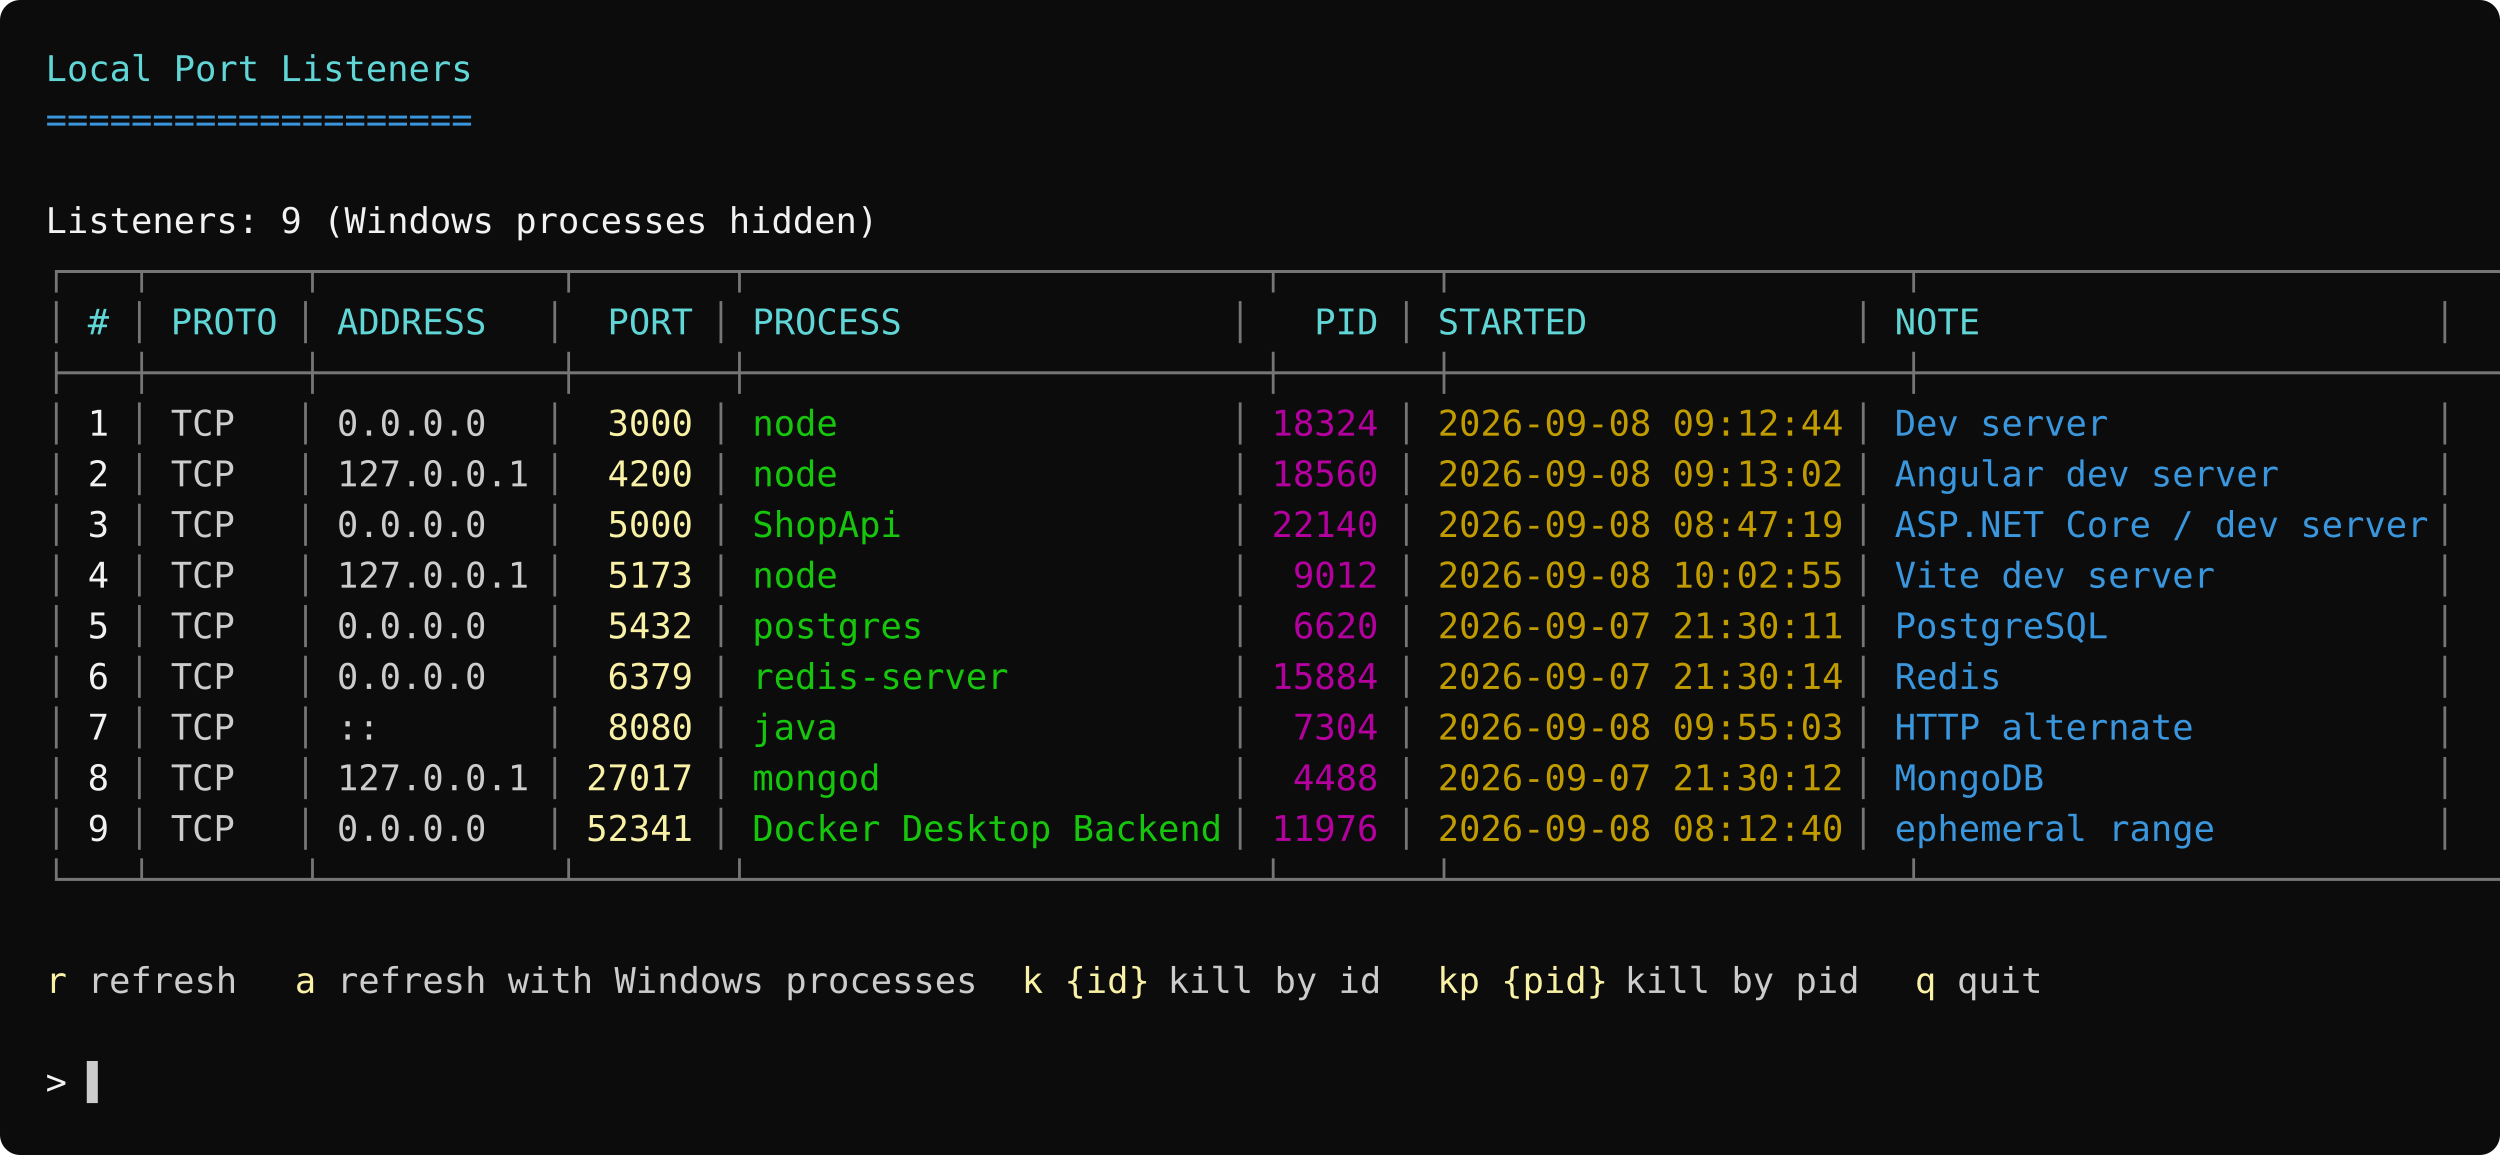
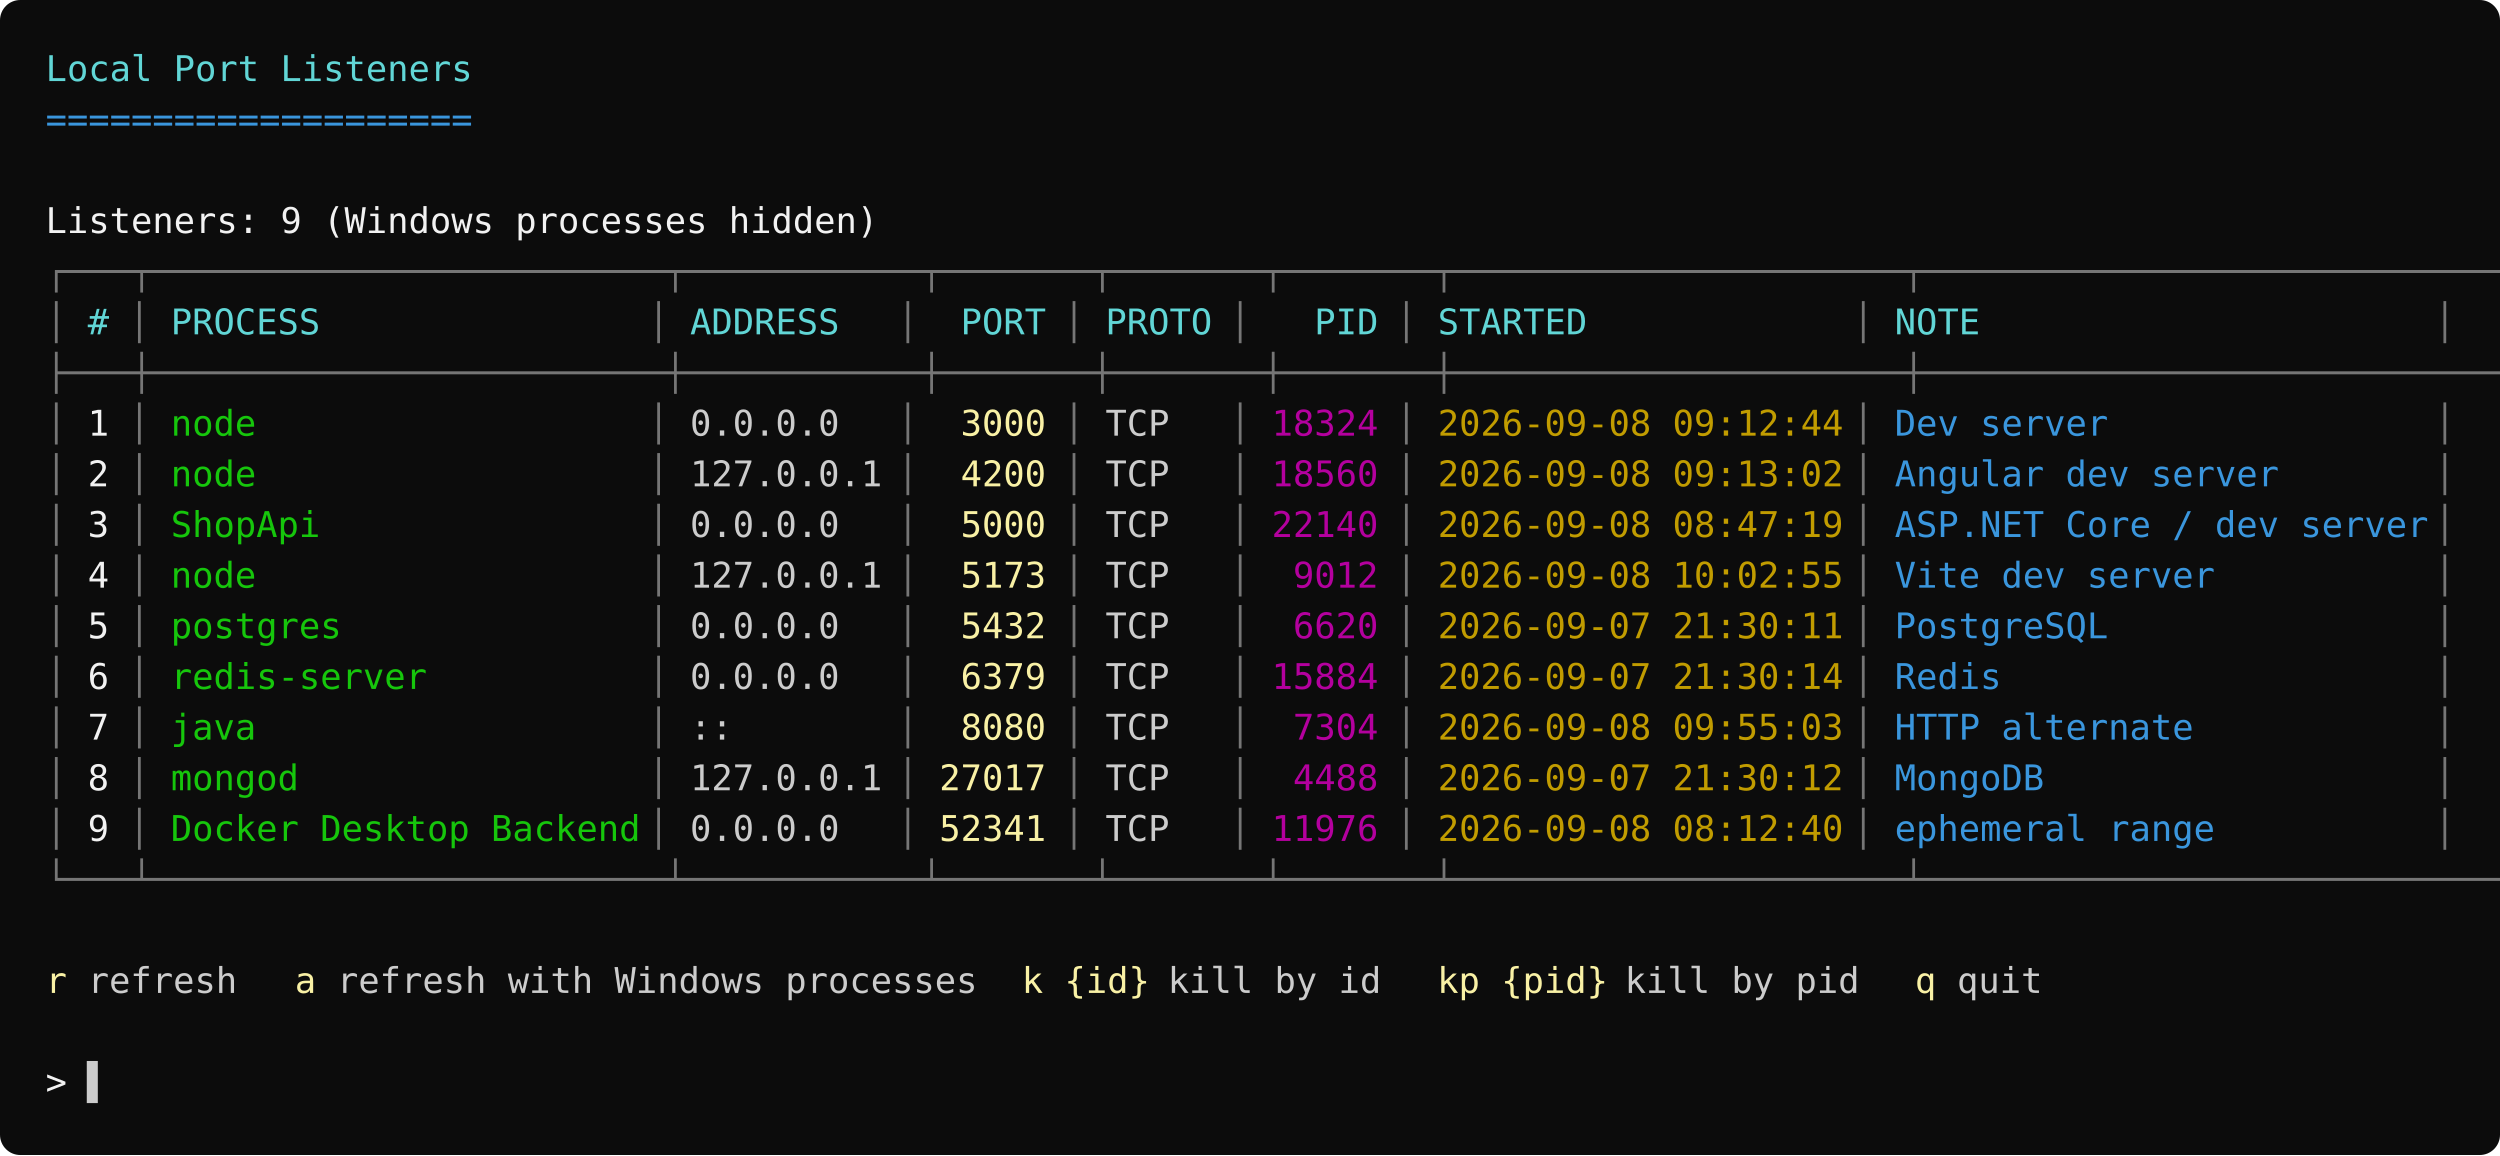
<svg xmlns="http://www.w3.org/2000/svg" width="987" height="456" viewBox="0 0 987 456" font-family="Consolas, 'DejaVu Sans Mono', 'Courier New', monospace" font-size="14">
  <rect width="987" height="456" rx="8" fill="#0C0C0C" />
  <text y="32">
    <tspan x="18.0" textLength="164.0" lengthAdjust="spacing" fill="#61D6D6" xml:space="preserve">Local Port Listeners</tspan>
  </text>
  <text y="52">
    <tspan x="18.0" textLength="164.0" lengthAdjust="spacing" fill="#3A96DD" xml:space="preserve">====================</tspan>
  </text>
  <text y="92">
    <tspan x="18.0" textLength="319.8" lengthAdjust="spacing" fill="#F2F2F2" xml:space="preserve">Listeners: 9 (Windows processes hidden)</tspan>
  </text>
  <text y="112">
-     <tspan x="18.0" textLength="951.2" lengthAdjust="spacingAndGlyphs" fill="#767676" xml:space="preserve">┌───┬───────┬───────────┬───────┬────────────────────────┬───────┬─────────────────────┬───────────────────────────┐</tspan>
+     <tspan x="18.0" textLength="951.2" lengthAdjust="spacingAndGlyphs" fill="#767676" xml:space="preserve">┌───┬────────────────────────┬───────────┬───────┬───────┬───────┬─────────────────────┬───────────────────────────┐</tspan>
  </text>
  <text y="132">
    <tspan x="18.0" textLength="8.2" lengthAdjust="spacing" fill="#767676" xml:space="preserve">│</tspan>
    <tspan x="26.2" textLength="24.6" lengthAdjust="spacing" fill="#61D6D6" xml:space="preserve"> # </tspan>
    <tspan x="50.8" textLength="8.2" lengthAdjust="spacing" fill="#767676" xml:space="preserve">│</tspan>
-     <tspan x="59.0" textLength="57.4" lengthAdjust="spacing" fill="#61D6D6" xml:space="preserve"> PROTO </tspan>
-     <tspan x="116.4" textLength="8.2" lengthAdjust="spacing" fill="#767676" xml:space="preserve">│</tspan>
-     <tspan x="124.6" textLength="90.2" lengthAdjust="spacing" fill="#61D6D6" xml:space="preserve"> ADDRESS   </tspan>
-     <tspan x="214.8" textLength="8.2" lengthAdjust="spacing" fill="#767676" xml:space="preserve">│</tspan>
-     <tspan x="223.0" textLength="57.4" lengthAdjust="spacing" fill="#61D6D6" xml:space="preserve">  PORT </tspan>
-     <tspan x="280.4" textLength="8.2" lengthAdjust="spacing" fill="#767676" xml:space="preserve">│</tspan>
-     <tspan x="288.6" textLength="196.8" lengthAdjust="spacing" fill="#61D6D6" xml:space="preserve"> PROCESS                </tspan>
+     <tspan x="59.0" textLength="196.8" lengthAdjust="spacing" fill="#61D6D6" xml:space="preserve"> PROCESS                </tspan>
+     <tspan x="255.8" textLength="8.2" lengthAdjust="spacing" fill="#767676" xml:space="preserve">│</tspan>
+     <tspan x="264.0" textLength="90.2" lengthAdjust="spacing" fill="#61D6D6" xml:space="preserve"> ADDRESS   </tspan>
+     <tspan x="354.2" textLength="8.2" lengthAdjust="spacing" fill="#767676" xml:space="preserve">│</tspan>
+     <tspan x="362.4" textLength="57.4" lengthAdjust="spacing" fill="#61D6D6" xml:space="preserve">  PORT </tspan>
+     <tspan x="419.8" textLength="8.2" lengthAdjust="spacing" fill="#767676" xml:space="preserve">│</tspan>
+     <tspan x="428.0" textLength="57.4" lengthAdjust="spacing" fill="#61D6D6" xml:space="preserve"> PROTO </tspan>
    <tspan x="485.4" textLength="8.2" lengthAdjust="spacing" fill="#767676" xml:space="preserve">│</tspan>
    <tspan x="493.6" textLength="57.4" lengthAdjust="spacing" fill="#61D6D6" xml:space="preserve">   PID </tspan>
    <tspan x="551.0" textLength="8.2" lengthAdjust="spacing" fill="#767676" xml:space="preserve">│</tspan>
    <tspan x="559.2" textLength="172.2" lengthAdjust="spacing" fill="#61D6D6" xml:space="preserve"> STARTED             </tspan>
    <tspan x="731.4" textLength="8.2" lengthAdjust="spacing" fill="#767676" xml:space="preserve">│</tspan>
    <tspan x="739.6" textLength="221.4" lengthAdjust="spacing" fill="#61D6D6" xml:space="preserve"> NOTE                      </tspan>
    <tspan x="961.0" textLength="8.2" lengthAdjust="spacing" fill="#767676" xml:space="preserve">│</tspan>
  </text>
  <text y="152">
-     <tspan x="18.0" textLength="951.2" lengthAdjust="spacingAndGlyphs" fill="#767676" xml:space="preserve">├───┼───────┼───────────┼───────┼────────────────────────┼───────┼─────────────────────┼───────────────────────────┤</tspan>
+     <tspan x="18.0" textLength="951.2" lengthAdjust="spacingAndGlyphs" fill="#767676" xml:space="preserve">├───┼────────────────────────┼───────────┼───────┼───────┼───────┼─────────────────────┼───────────────────────────┤</tspan>
  </text>
  <text y="172">
    <tspan x="18.0" textLength="8.2" lengthAdjust="spacing" fill="#767676" xml:space="preserve">│</tspan>
    <tspan x="26.2" textLength="24.6" lengthAdjust="spacing" fill="#F2F2F2" xml:space="preserve"> 1 </tspan>
    <tspan x="50.8" textLength="8.2" lengthAdjust="spacing" fill="#767676" xml:space="preserve">│</tspan>
-     <tspan x="59.0" textLength="57.4" lengthAdjust="spacing" fill="#CCCCCC" xml:space="preserve"> TCP   </tspan>
-     <tspan x="116.4" textLength="8.2" lengthAdjust="spacing" fill="#767676" xml:space="preserve">│</tspan>
-     <tspan x="124.6" textLength="90.2" lengthAdjust="spacing" fill="#CCCCCC" xml:space="preserve"> 0.0.0.0   </tspan>
-     <tspan x="214.8" textLength="8.2" lengthAdjust="spacing" fill="#767676" xml:space="preserve">│</tspan>
-     <tspan x="223.0" textLength="57.4" lengthAdjust="spacing" fill="#F9F1A5" xml:space="preserve">  3000 </tspan>
-     <tspan x="280.4" textLength="8.2" lengthAdjust="spacing" fill="#767676" xml:space="preserve">│</tspan>
-     <tspan x="288.6" textLength="196.8" lengthAdjust="spacing" fill="#16C60C" xml:space="preserve"> node                   </tspan>
+     <tspan x="59.0" textLength="196.8" lengthAdjust="spacing" fill="#16C60C" xml:space="preserve"> node                   </tspan>
+     <tspan x="255.8" textLength="8.2" lengthAdjust="spacing" fill="#767676" xml:space="preserve">│</tspan>
+     <tspan x="264.0" textLength="90.2" lengthAdjust="spacing" fill="#CCCCCC" xml:space="preserve"> 0.0.0.0   </tspan>
+     <tspan x="354.2" textLength="8.2" lengthAdjust="spacing" fill="#767676" xml:space="preserve">│</tspan>
+     <tspan x="362.4" textLength="57.4" lengthAdjust="spacing" fill="#F9F1A5" xml:space="preserve">  3000 </tspan>
+     <tspan x="419.8" textLength="8.2" lengthAdjust="spacing" fill="#767676" xml:space="preserve">│</tspan>
+     <tspan x="428.0" textLength="57.4" lengthAdjust="spacing" fill="#CCCCCC" xml:space="preserve"> TCP   </tspan>
    <tspan x="485.4" textLength="8.2" lengthAdjust="spacing" fill="#767676" xml:space="preserve">│</tspan>
    <tspan x="493.6" textLength="57.4" lengthAdjust="spacing" fill="#B4009E" xml:space="preserve"> 18324 </tspan>
    <tspan x="551.0" textLength="8.2" lengthAdjust="spacing" fill="#767676" xml:space="preserve">│</tspan>
    <tspan x="559.2" textLength="172.2" lengthAdjust="spacing" fill="#C19C00" xml:space="preserve"> 2026-09-08 09:12:44 </tspan>
    <tspan x="731.4" textLength="8.2" lengthAdjust="spacing" fill="#767676" xml:space="preserve">│</tspan>
    <tspan x="739.6" textLength="221.4" lengthAdjust="spacing" fill="#3A96DD" xml:space="preserve"> Dev server                </tspan>
    <tspan x="961.0" textLength="8.2" lengthAdjust="spacing" fill="#767676" xml:space="preserve">│</tspan>
  </text>
  <text y="192">
    <tspan x="18.0" textLength="8.2" lengthAdjust="spacing" fill="#767676" xml:space="preserve">│</tspan>
    <tspan x="26.2" textLength="24.6" lengthAdjust="spacing" fill="#F2F2F2" xml:space="preserve"> 2 </tspan>
    <tspan x="50.8" textLength="8.2" lengthAdjust="spacing" fill="#767676" xml:space="preserve">│</tspan>
-     <tspan x="59.0" textLength="57.4" lengthAdjust="spacing" fill="#CCCCCC" xml:space="preserve"> TCP   </tspan>
-     <tspan x="116.4" textLength="8.2" lengthAdjust="spacing" fill="#767676" xml:space="preserve">│</tspan>
-     <tspan x="124.6" textLength="90.2" lengthAdjust="spacing" fill="#CCCCCC" xml:space="preserve"> 127.0.0.1 </tspan>
-     <tspan x="214.8" textLength="8.2" lengthAdjust="spacing" fill="#767676" xml:space="preserve">│</tspan>
-     <tspan x="223.0" textLength="57.4" lengthAdjust="spacing" fill="#F9F1A5" xml:space="preserve">  4200 </tspan>
-     <tspan x="280.4" textLength="8.2" lengthAdjust="spacing" fill="#767676" xml:space="preserve">│</tspan>
-     <tspan x="288.6" textLength="196.8" lengthAdjust="spacing" fill="#16C60C" xml:space="preserve"> node                   </tspan>
+     <tspan x="59.0" textLength="196.8" lengthAdjust="spacing" fill="#16C60C" xml:space="preserve"> node                   </tspan>
+     <tspan x="255.8" textLength="8.2" lengthAdjust="spacing" fill="#767676" xml:space="preserve">│</tspan>
+     <tspan x="264.0" textLength="90.2" lengthAdjust="spacing" fill="#CCCCCC" xml:space="preserve"> 127.0.0.1 </tspan>
+     <tspan x="354.2" textLength="8.2" lengthAdjust="spacing" fill="#767676" xml:space="preserve">│</tspan>
+     <tspan x="362.4" textLength="57.4" lengthAdjust="spacing" fill="#F9F1A5" xml:space="preserve">  4200 </tspan>
+     <tspan x="419.8" textLength="8.2" lengthAdjust="spacing" fill="#767676" xml:space="preserve">│</tspan>
+     <tspan x="428.0" textLength="57.4" lengthAdjust="spacing" fill="#CCCCCC" xml:space="preserve"> TCP   </tspan>
    <tspan x="485.4" textLength="8.2" lengthAdjust="spacing" fill="#767676" xml:space="preserve">│</tspan>
    <tspan x="493.6" textLength="57.4" lengthAdjust="spacing" fill="#B4009E" xml:space="preserve"> 18560 </tspan>
    <tspan x="551.0" textLength="8.2" lengthAdjust="spacing" fill="#767676" xml:space="preserve">│</tspan>
    <tspan x="559.2" textLength="172.2" lengthAdjust="spacing" fill="#C19C00" xml:space="preserve"> 2026-09-08 09:13:02 </tspan>
    <tspan x="731.4" textLength="8.2" lengthAdjust="spacing" fill="#767676" xml:space="preserve">│</tspan>
    <tspan x="739.6" textLength="221.4" lengthAdjust="spacing" fill="#3A96DD" xml:space="preserve"> Angular dev server        </tspan>
    <tspan x="961.0" textLength="8.2" lengthAdjust="spacing" fill="#767676" xml:space="preserve">│</tspan>
  </text>
  <text y="212">
    <tspan x="18.0" textLength="8.2" lengthAdjust="spacing" fill="#767676" xml:space="preserve">│</tspan>
    <tspan x="26.2" textLength="24.6" lengthAdjust="spacing" fill="#F2F2F2" xml:space="preserve"> 3 </tspan>
    <tspan x="50.8" textLength="8.2" lengthAdjust="spacing" fill="#767676" xml:space="preserve">│</tspan>
-     <tspan x="59.0" textLength="57.4" lengthAdjust="spacing" fill="#CCCCCC" xml:space="preserve"> TCP   </tspan>
-     <tspan x="116.4" textLength="8.2" lengthAdjust="spacing" fill="#767676" xml:space="preserve">│</tspan>
-     <tspan x="124.6" textLength="90.2" lengthAdjust="spacing" fill="#CCCCCC" xml:space="preserve"> 0.0.0.0   </tspan>
-     <tspan x="214.8" textLength="8.2" lengthAdjust="spacing" fill="#767676" xml:space="preserve">│</tspan>
-     <tspan x="223.0" textLength="57.4" lengthAdjust="spacing" fill="#F9F1A5" xml:space="preserve">  5000 </tspan>
-     <tspan x="280.4" textLength="8.2" lengthAdjust="spacing" fill="#767676" xml:space="preserve">│</tspan>
-     <tspan x="288.6" textLength="196.8" lengthAdjust="spacing" fill="#16C60C" xml:space="preserve"> ShopApi                </tspan>
+     <tspan x="59.0" textLength="196.8" lengthAdjust="spacing" fill="#16C60C" xml:space="preserve"> ShopApi                </tspan>
+     <tspan x="255.8" textLength="8.2" lengthAdjust="spacing" fill="#767676" xml:space="preserve">│</tspan>
+     <tspan x="264.0" textLength="90.2" lengthAdjust="spacing" fill="#CCCCCC" xml:space="preserve"> 0.0.0.0   </tspan>
+     <tspan x="354.2" textLength="8.2" lengthAdjust="spacing" fill="#767676" xml:space="preserve">│</tspan>
+     <tspan x="362.4" textLength="57.4" lengthAdjust="spacing" fill="#F9F1A5" xml:space="preserve">  5000 </tspan>
+     <tspan x="419.8" textLength="8.2" lengthAdjust="spacing" fill="#767676" xml:space="preserve">│</tspan>
+     <tspan x="428.0" textLength="57.4" lengthAdjust="spacing" fill="#CCCCCC" xml:space="preserve"> TCP   </tspan>
    <tspan x="485.4" textLength="8.2" lengthAdjust="spacing" fill="#767676" xml:space="preserve">│</tspan>
    <tspan x="493.6" textLength="57.4" lengthAdjust="spacing" fill="#B4009E" xml:space="preserve"> 22140 </tspan>
    <tspan x="551.0" textLength="8.2" lengthAdjust="spacing" fill="#767676" xml:space="preserve">│</tspan>
    <tspan x="559.2" textLength="172.2" lengthAdjust="spacing" fill="#C19C00" xml:space="preserve"> 2026-09-08 08:47:19 </tspan>
    <tspan x="731.4" textLength="8.2" lengthAdjust="spacing" fill="#767676" xml:space="preserve">│</tspan>
    <tspan x="739.6" textLength="221.4" lengthAdjust="spacing" fill="#3A96DD" xml:space="preserve"> ASP.NET Core / dev server </tspan>
    <tspan x="961.0" textLength="8.2" lengthAdjust="spacing" fill="#767676" xml:space="preserve">│</tspan>
  </text>
  <text y="232">
    <tspan x="18.0" textLength="8.2" lengthAdjust="spacing" fill="#767676" xml:space="preserve">│</tspan>
    <tspan x="26.2" textLength="24.6" lengthAdjust="spacing" fill="#F2F2F2" xml:space="preserve"> 4 </tspan>
    <tspan x="50.8" textLength="8.2" lengthAdjust="spacing" fill="#767676" xml:space="preserve">│</tspan>
-     <tspan x="59.0" textLength="57.4" lengthAdjust="spacing" fill="#CCCCCC" xml:space="preserve"> TCP   </tspan>
-     <tspan x="116.4" textLength="8.2" lengthAdjust="spacing" fill="#767676" xml:space="preserve">│</tspan>
-     <tspan x="124.6" textLength="90.2" lengthAdjust="spacing" fill="#CCCCCC" xml:space="preserve"> 127.0.0.1 </tspan>
-     <tspan x="214.8" textLength="8.2" lengthAdjust="spacing" fill="#767676" xml:space="preserve">│</tspan>
-     <tspan x="223.0" textLength="57.4" lengthAdjust="spacing" fill="#F9F1A5" xml:space="preserve">  5173 </tspan>
-     <tspan x="280.4" textLength="8.2" lengthAdjust="spacing" fill="#767676" xml:space="preserve">│</tspan>
-     <tspan x="288.6" textLength="196.8" lengthAdjust="spacing" fill="#16C60C" xml:space="preserve"> node                   </tspan>
+     <tspan x="59.0" textLength="196.8" lengthAdjust="spacing" fill="#16C60C" xml:space="preserve"> node                   </tspan>
+     <tspan x="255.8" textLength="8.2" lengthAdjust="spacing" fill="#767676" xml:space="preserve">│</tspan>
+     <tspan x="264.0" textLength="90.2" lengthAdjust="spacing" fill="#CCCCCC" xml:space="preserve"> 127.0.0.1 </tspan>
+     <tspan x="354.2" textLength="8.2" lengthAdjust="spacing" fill="#767676" xml:space="preserve">│</tspan>
+     <tspan x="362.4" textLength="57.4" lengthAdjust="spacing" fill="#F9F1A5" xml:space="preserve">  5173 </tspan>
+     <tspan x="419.8" textLength="8.2" lengthAdjust="spacing" fill="#767676" xml:space="preserve">│</tspan>
+     <tspan x="428.0" textLength="57.4" lengthAdjust="spacing" fill="#CCCCCC" xml:space="preserve"> TCP   </tspan>
    <tspan x="485.4" textLength="8.2" lengthAdjust="spacing" fill="#767676" xml:space="preserve">│</tspan>
    <tspan x="493.6" textLength="57.4" lengthAdjust="spacing" fill="#B4009E" xml:space="preserve">  9012 </tspan>
    <tspan x="551.0" textLength="8.2" lengthAdjust="spacing" fill="#767676" xml:space="preserve">│</tspan>
    <tspan x="559.2" textLength="172.2" lengthAdjust="spacing" fill="#C19C00" xml:space="preserve"> 2026-09-08 10:02:55 </tspan>
    <tspan x="731.4" textLength="8.2" lengthAdjust="spacing" fill="#767676" xml:space="preserve">│</tspan>
    <tspan x="739.6" textLength="221.4" lengthAdjust="spacing" fill="#3A96DD" xml:space="preserve"> Vite dev server           </tspan>
    <tspan x="961.0" textLength="8.2" lengthAdjust="spacing" fill="#767676" xml:space="preserve">│</tspan>
  </text>
  <text y="252">
    <tspan x="18.0" textLength="8.2" lengthAdjust="spacing" fill="#767676" xml:space="preserve">│</tspan>
    <tspan x="26.2" textLength="24.6" lengthAdjust="spacing" fill="#F2F2F2" xml:space="preserve"> 5 </tspan>
    <tspan x="50.8" textLength="8.2" lengthAdjust="spacing" fill="#767676" xml:space="preserve">│</tspan>
-     <tspan x="59.0" textLength="57.4" lengthAdjust="spacing" fill="#CCCCCC" xml:space="preserve"> TCP   </tspan>
-     <tspan x="116.4" textLength="8.2" lengthAdjust="spacing" fill="#767676" xml:space="preserve">│</tspan>
-     <tspan x="124.6" textLength="90.2" lengthAdjust="spacing" fill="#CCCCCC" xml:space="preserve"> 0.0.0.0   </tspan>
-     <tspan x="214.8" textLength="8.2" lengthAdjust="spacing" fill="#767676" xml:space="preserve">│</tspan>
-     <tspan x="223.0" textLength="57.4" lengthAdjust="spacing" fill="#F9F1A5" xml:space="preserve">  5432 </tspan>
-     <tspan x="280.4" textLength="8.2" lengthAdjust="spacing" fill="#767676" xml:space="preserve">│</tspan>
-     <tspan x="288.6" textLength="196.8" lengthAdjust="spacing" fill="#16C60C" xml:space="preserve"> postgres               </tspan>
+     <tspan x="59.0" textLength="196.8" lengthAdjust="spacing" fill="#16C60C" xml:space="preserve"> postgres               </tspan>
+     <tspan x="255.8" textLength="8.2" lengthAdjust="spacing" fill="#767676" xml:space="preserve">│</tspan>
+     <tspan x="264.0" textLength="90.2" lengthAdjust="spacing" fill="#CCCCCC" xml:space="preserve"> 0.0.0.0   </tspan>
+     <tspan x="354.2" textLength="8.2" lengthAdjust="spacing" fill="#767676" xml:space="preserve">│</tspan>
+     <tspan x="362.4" textLength="57.4" lengthAdjust="spacing" fill="#F9F1A5" xml:space="preserve">  5432 </tspan>
+     <tspan x="419.8" textLength="8.2" lengthAdjust="spacing" fill="#767676" xml:space="preserve">│</tspan>
+     <tspan x="428.0" textLength="57.4" lengthAdjust="spacing" fill="#CCCCCC" xml:space="preserve"> TCP   </tspan>
    <tspan x="485.4" textLength="8.2" lengthAdjust="spacing" fill="#767676" xml:space="preserve">│</tspan>
    <tspan x="493.6" textLength="57.4" lengthAdjust="spacing" fill="#B4009E" xml:space="preserve">  6620 </tspan>
    <tspan x="551.0" textLength="8.2" lengthAdjust="spacing" fill="#767676" xml:space="preserve">│</tspan>
    <tspan x="559.2" textLength="172.2" lengthAdjust="spacing" fill="#C19C00" xml:space="preserve"> 2026-09-07 21:30:11 </tspan>
    <tspan x="731.4" textLength="8.2" lengthAdjust="spacing" fill="#767676" xml:space="preserve">│</tspan>
    <tspan x="739.6" textLength="221.4" lengthAdjust="spacing" fill="#3A96DD" xml:space="preserve"> PostgreSQL                </tspan>
    <tspan x="961.0" textLength="8.2" lengthAdjust="spacing" fill="#767676" xml:space="preserve">│</tspan>
  </text>
  <text y="272">
    <tspan x="18.0" textLength="8.2" lengthAdjust="spacing" fill="#767676" xml:space="preserve">│</tspan>
    <tspan x="26.2" textLength="24.6" lengthAdjust="spacing" fill="#F2F2F2" xml:space="preserve"> 6 </tspan>
    <tspan x="50.8" textLength="8.2" lengthAdjust="spacing" fill="#767676" xml:space="preserve">│</tspan>
-     <tspan x="59.0" textLength="57.4" lengthAdjust="spacing" fill="#CCCCCC" xml:space="preserve"> TCP   </tspan>
-     <tspan x="116.4" textLength="8.2" lengthAdjust="spacing" fill="#767676" xml:space="preserve">│</tspan>
-     <tspan x="124.6" textLength="90.2" lengthAdjust="spacing" fill="#CCCCCC" xml:space="preserve"> 0.0.0.0   </tspan>
-     <tspan x="214.8" textLength="8.2" lengthAdjust="spacing" fill="#767676" xml:space="preserve">│</tspan>
-     <tspan x="223.0" textLength="57.4" lengthAdjust="spacing" fill="#F9F1A5" xml:space="preserve">  6379 </tspan>
-     <tspan x="280.4" textLength="8.2" lengthAdjust="spacing" fill="#767676" xml:space="preserve">│</tspan>
-     <tspan x="288.6" textLength="196.8" lengthAdjust="spacing" fill="#16C60C" xml:space="preserve"> redis-server           </tspan>
+     <tspan x="59.0" textLength="196.8" lengthAdjust="spacing" fill="#16C60C" xml:space="preserve"> redis-server           </tspan>
+     <tspan x="255.8" textLength="8.2" lengthAdjust="spacing" fill="#767676" xml:space="preserve">│</tspan>
+     <tspan x="264.0" textLength="90.2" lengthAdjust="spacing" fill="#CCCCCC" xml:space="preserve"> 0.0.0.0   </tspan>
+     <tspan x="354.2" textLength="8.2" lengthAdjust="spacing" fill="#767676" xml:space="preserve">│</tspan>
+     <tspan x="362.4" textLength="57.4" lengthAdjust="spacing" fill="#F9F1A5" xml:space="preserve">  6379 </tspan>
+     <tspan x="419.8" textLength="8.2" lengthAdjust="spacing" fill="#767676" xml:space="preserve">│</tspan>
+     <tspan x="428.0" textLength="57.4" lengthAdjust="spacing" fill="#CCCCCC" xml:space="preserve"> TCP   </tspan>
    <tspan x="485.4" textLength="8.2" lengthAdjust="spacing" fill="#767676" xml:space="preserve">│</tspan>
    <tspan x="493.6" textLength="57.4" lengthAdjust="spacing" fill="#B4009E" xml:space="preserve"> 15884 </tspan>
    <tspan x="551.0" textLength="8.2" lengthAdjust="spacing" fill="#767676" xml:space="preserve">│</tspan>
    <tspan x="559.2" textLength="172.2" lengthAdjust="spacing" fill="#C19C00" xml:space="preserve"> 2026-09-07 21:30:14 </tspan>
    <tspan x="731.4" textLength="8.2" lengthAdjust="spacing" fill="#767676" xml:space="preserve">│</tspan>
    <tspan x="739.6" textLength="221.4" lengthAdjust="spacing" fill="#3A96DD" xml:space="preserve"> Redis                     </tspan>
    <tspan x="961.0" textLength="8.2" lengthAdjust="spacing" fill="#767676" xml:space="preserve">│</tspan>
  </text>
  <text y="292">
    <tspan x="18.0" textLength="8.2" lengthAdjust="spacing" fill="#767676" xml:space="preserve">│</tspan>
    <tspan x="26.2" textLength="24.6" lengthAdjust="spacing" fill="#F2F2F2" xml:space="preserve"> 7 </tspan>
    <tspan x="50.8" textLength="8.2" lengthAdjust="spacing" fill="#767676" xml:space="preserve">│</tspan>
-     <tspan x="59.0" textLength="57.4" lengthAdjust="spacing" fill="#CCCCCC" xml:space="preserve"> TCP   </tspan>
-     <tspan x="116.4" textLength="8.2" lengthAdjust="spacing" fill="#767676" xml:space="preserve">│</tspan>
-     <tspan x="124.6" textLength="90.2" lengthAdjust="spacing" fill="#CCCCCC" xml:space="preserve"> ::        </tspan>
-     <tspan x="214.8" textLength="8.2" lengthAdjust="spacing" fill="#767676" xml:space="preserve">│</tspan>
-     <tspan x="223.0" textLength="57.4" lengthAdjust="spacing" fill="#F9F1A5" xml:space="preserve">  8080 </tspan>
-     <tspan x="280.4" textLength="8.2" lengthAdjust="spacing" fill="#767676" xml:space="preserve">│</tspan>
-     <tspan x="288.6" textLength="196.8" lengthAdjust="spacing" fill="#16C60C" xml:space="preserve"> java                   </tspan>
+     <tspan x="59.0" textLength="196.8" lengthAdjust="spacing" fill="#16C60C" xml:space="preserve"> java                   </tspan>
+     <tspan x="255.8" textLength="8.2" lengthAdjust="spacing" fill="#767676" xml:space="preserve">│</tspan>
+     <tspan x="264.0" textLength="90.2" lengthAdjust="spacing" fill="#CCCCCC" xml:space="preserve"> ::        </tspan>
+     <tspan x="354.2" textLength="8.2" lengthAdjust="spacing" fill="#767676" xml:space="preserve">│</tspan>
+     <tspan x="362.4" textLength="57.4" lengthAdjust="spacing" fill="#F9F1A5" xml:space="preserve">  8080 </tspan>
+     <tspan x="419.8" textLength="8.2" lengthAdjust="spacing" fill="#767676" xml:space="preserve">│</tspan>
+     <tspan x="428.0" textLength="57.4" lengthAdjust="spacing" fill="#CCCCCC" xml:space="preserve"> TCP   </tspan>
    <tspan x="485.4" textLength="8.2" lengthAdjust="spacing" fill="#767676" xml:space="preserve">│</tspan>
    <tspan x="493.6" textLength="57.4" lengthAdjust="spacing" fill="#B4009E" xml:space="preserve">  7304 </tspan>
    <tspan x="551.0" textLength="8.2" lengthAdjust="spacing" fill="#767676" xml:space="preserve">│</tspan>
    <tspan x="559.2" textLength="172.2" lengthAdjust="spacing" fill="#C19C00" xml:space="preserve"> 2026-09-08 09:55:03 </tspan>
    <tspan x="731.4" textLength="8.2" lengthAdjust="spacing" fill="#767676" xml:space="preserve">│</tspan>
    <tspan x="739.6" textLength="221.4" lengthAdjust="spacing" fill="#3A96DD" xml:space="preserve"> HTTP alternate            </tspan>
    <tspan x="961.0" textLength="8.2" lengthAdjust="spacing" fill="#767676" xml:space="preserve">│</tspan>
  </text>
  <text y="312">
    <tspan x="18.0" textLength="8.2" lengthAdjust="spacing" fill="#767676" xml:space="preserve">│</tspan>
    <tspan x="26.2" textLength="24.6" lengthAdjust="spacing" fill="#F2F2F2" xml:space="preserve"> 8 </tspan>
    <tspan x="50.8" textLength="8.2" lengthAdjust="spacing" fill="#767676" xml:space="preserve">│</tspan>
-     <tspan x="59.0" textLength="57.4" lengthAdjust="spacing" fill="#CCCCCC" xml:space="preserve"> TCP   </tspan>
-     <tspan x="116.4" textLength="8.2" lengthAdjust="spacing" fill="#767676" xml:space="preserve">│</tspan>
-     <tspan x="124.6" textLength="90.2" lengthAdjust="spacing" fill="#CCCCCC" xml:space="preserve"> 127.0.0.1 </tspan>
-     <tspan x="214.8" textLength="8.2" lengthAdjust="spacing" fill="#767676" xml:space="preserve">│</tspan>
-     <tspan x="223.0" textLength="57.4" lengthAdjust="spacing" fill="#F9F1A5" xml:space="preserve"> 27017 </tspan>
-     <tspan x="280.4" textLength="8.2" lengthAdjust="spacing" fill="#767676" xml:space="preserve">│</tspan>
-     <tspan x="288.6" textLength="196.8" lengthAdjust="spacing" fill="#16C60C" xml:space="preserve"> mongod                 </tspan>
+     <tspan x="59.0" textLength="196.8" lengthAdjust="spacing" fill="#16C60C" xml:space="preserve"> mongod                 </tspan>
+     <tspan x="255.8" textLength="8.2" lengthAdjust="spacing" fill="#767676" xml:space="preserve">│</tspan>
+     <tspan x="264.0" textLength="90.2" lengthAdjust="spacing" fill="#CCCCCC" xml:space="preserve"> 127.0.0.1 </tspan>
+     <tspan x="354.2" textLength="8.2" lengthAdjust="spacing" fill="#767676" xml:space="preserve">│</tspan>
+     <tspan x="362.4" textLength="57.4" lengthAdjust="spacing" fill="#F9F1A5" xml:space="preserve"> 27017 </tspan>
+     <tspan x="419.8" textLength="8.2" lengthAdjust="spacing" fill="#767676" xml:space="preserve">│</tspan>
+     <tspan x="428.0" textLength="57.4" lengthAdjust="spacing" fill="#CCCCCC" xml:space="preserve"> TCP   </tspan>
    <tspan x="485.4" textLength="8.2" lengthAdjust="spacing" fill="#767676" xml:space="preserve">│</tspan>
    <tspan x="493.6" textLength="57.4" lengthAdjust="spacing" fill="#B4009E" xml:space="preserve">  4488 </tspan>
    <tspan x="551.0" textLength="8.2" lengthAdjust="spacing" fill="#767676" xml:space="preserve">│</tspan>
    <tspan x="559.2" textLength="172.2" lengthAdjust="spacing" fill="#C19C00" xml:space="preserve"> 2026-09-07 21:30:12 </tspan>
    <tspan x="731.4" textLength="8.2" lengthAdjust="spacing" fill="#767676" xml:space="preserve">│</tspan>
    <tspan x="739.6" textLength="221.4" lengthAdjust="spacing" fill="#3A96DD" xml:space="preserve"> MongoDB                   </tspan>
    <tspan x="961.0" textLength="8.2" lengthAdjust="spacing" fill="#767676" xml:space="preserve">│</tspan>
  </text>
  <text y="332">
    <tspan x="18.0" textLength="8.2" lengthAdjust="spacing" fill="#767676" xml:space="preserve">│</tspan>
    <tspan x="26.2" textLength="24.6" lengthAdjust="spacing" fill="#F2F2F2" xml:space="preserve"> 9 </tspan>
    <tspan x="50.8" textLength="8.2" lengthAdjust="spacing" fill="#767676" xml:space="preserve">│</tspan>
-     <tspan x="59.0" textLength="57.4" lengthAdjust="spacing" fill="#CCCCCC" xml:space="preserve"> TCP   </tspan>
-     <tspan x="116.4" textLength="8.2" lengthAdjust="spacing" fill="#767676" xml:space="preserve">│</tspan>
-     <tspan x="124.6" textLength="90.2" lengthAdjust="spacing" fill="#CCCCCC" xml:space="preserve"> 0.0.0.0   </tspan>
-     <tspan x="214.8" textLength="8.2" lengthAdjust="spacing" fill="#767676" xml:space="preserve">│</tspan>
-     <tspan x="223.0" textLength="57.4" lengthAdjust="spacing" fill="#F9F1A5" xml:space="preserve"> 52341 </tspan>
-     <tspan x="280.4" textLength="8.2" lengthAdjust="spacing" fill="#767676" xml:space="preserve">│</tspan>
-     <tspan x="288.6" textLength="196.8" lengthAdjust="spacing" fill="#16C60C" xml:space="preserve"> Docker Desktop Backend </tspan>
+     <tspan x="59.0" textLength="196.8" lengthAdjust="spacing" fill="#16C60C" xml:space="preserve"> Docker Desktop Backend </tspan>
+     <tspan x="255.8" textLength="8.2" lengthAdjust="spacing" fill="#767676" xml:space="preserve">│</tspan>
+     <tspan x="264.0" textLength="90.2" lengthAdjust="spacing" fill="#CCCCCC" xml:space="preserve"> 0.0.0.0   </tspan>
+     <tspan x="354.2" textLength="8.2" lengthAdjust="spacing" fill="#767676" xml:space="preserve">│</tspan>
+     <tspan x="362.4" textLength="57.4" lengthAdjust="spacing" fill="#F9F1A5" xml:space="preserve"> 52341 </tspan>
+     <tspan x="419.8" textLength="8.2" lengthAdjust="spacing" fill="#767676" xml:space="preserve">│</tspan>
+     <tspan x="428.0" textLength="57.4" lengthAdjust="spacing" fill="#CCCCCC" xml:space="preserve"> TCP   </tspan>
    <tspan x="485.4" textLength="8.2" lengthAdjust="spacing" fill="#767676" xml:space="preserve">│</tspan>
    <tspan x="493.6" textLength="57.4" lengthAdjust="spacing" fill="#B4009E" xml:space="preserve"> 11976 </tspan>
    <tspan x="551.0" textLength="8.2" lengthAdjust="spacing" fill="#767676" xml:space="preserve">│</tspan>
    <tspan x="559.2" textLength="172.2" lengthAdjust="spacing" fill="#C19C00" xml:space="preserve"> 2026-09-08 08:12:40 </tspan>
    <tspan x="731.4" textLength="8.2" lengthAdjust="spacing" fill="#767676" xml:space="preserve">│</tspan>
    <tspan x="739.6" textLength="221.4" lengthAdjust="spacing" fill="#3A96DD" xml:space="preserve"> ephemeral range           </tspan>
    <tspan x="961.0" textLength="8.2" lengthAdjust="spacing" fill="#767676" xml:space="preserve">│</tspan>
  </text>
  <text y="352">
-     <tspan x="18.0" textLength="951.2" lengthAdjust="spacingAndGlyphs" fill="#767676" xml:space="preserve">└───┴───────┴───────────┴───────┴────────────────────────┴───────┴─────────────────────┴───────────────────────────┘</tspan>
+     <tspan x="18.0" textLength="951.2" lengthAdjust="spacingAndGlyphs" fill="#767676" xml:space="preserve">└───┴────────────────────────┴───────────┴───────┴───────┴───────┴─────────────────────┴───────────────────────────┘</tspan>
  </text>
  <text y="392">
    <tspan x="18.0" textLength="8.2" lengthAdjust="spacing" fill="#F9F1A5" xml:space="preserve">r</tspan>
    <tspan x="26.2" textLength="90.2" lengthAdjust="spacing" fill="#CCCCCC" xml:space="preserve"> refresh   </tspan>
    <tspan x="116.4" textLength="8.2" lengthAdjust="spacing" fill="#F9F1A5" xml:space="preserve">a</tspan>
    <tspan x="124.6" textLength="278.8" lengthAdjust="spacing" fill="#CCCCCC" xml:space="preserve"> refresh with Windows processes   </tspan>
    <tspan x="403.4" textLength="49.2" lengthAdjust="spacing" fill="#F9F1A5" xml:space="preserve">k {id}</tspan>
    <tspan x="452.6" textLength="114.8" lengthAdjust="spacing" fill="#CCCCCC" xml:space="preserve"> kill by id   </tspan>
    <tspan x="567.4" textLength="65.6" lengthAdjust="spacing" fill="#F9F1A5" xml:space="preserve">kp {pid}</tspan>
    <tspan x="633.0" textLength="123.0" lengthAdjust="spacing" fill="#CCCCCC" xml:space="preserve"> kill by pid   </tspan>
    <tspan x="756.0" textLength="8.2" lengthAdjust="spacing" fill="#F9F1A5" xml:space="preserve">q</tspan>
    <tspan x="764.2" textLength="41.0" lengthAdjust="spacing" fill="#CCCCCC" xml:space="preserve"> quit</tspan>
  </text>
  <text y="432">
    <tspan x="18.0" textLength="16.4" lengthAdjust="spacing" fill="#F2F2F2" xml:space="preserve">&gt; </tspan>
    <tspan x="34.4" textLength="8.2" lengthAdjust="spacing" fill="#CCCCCC" xml:space="preserve">▌</tspan>
  </text>
</svg>
